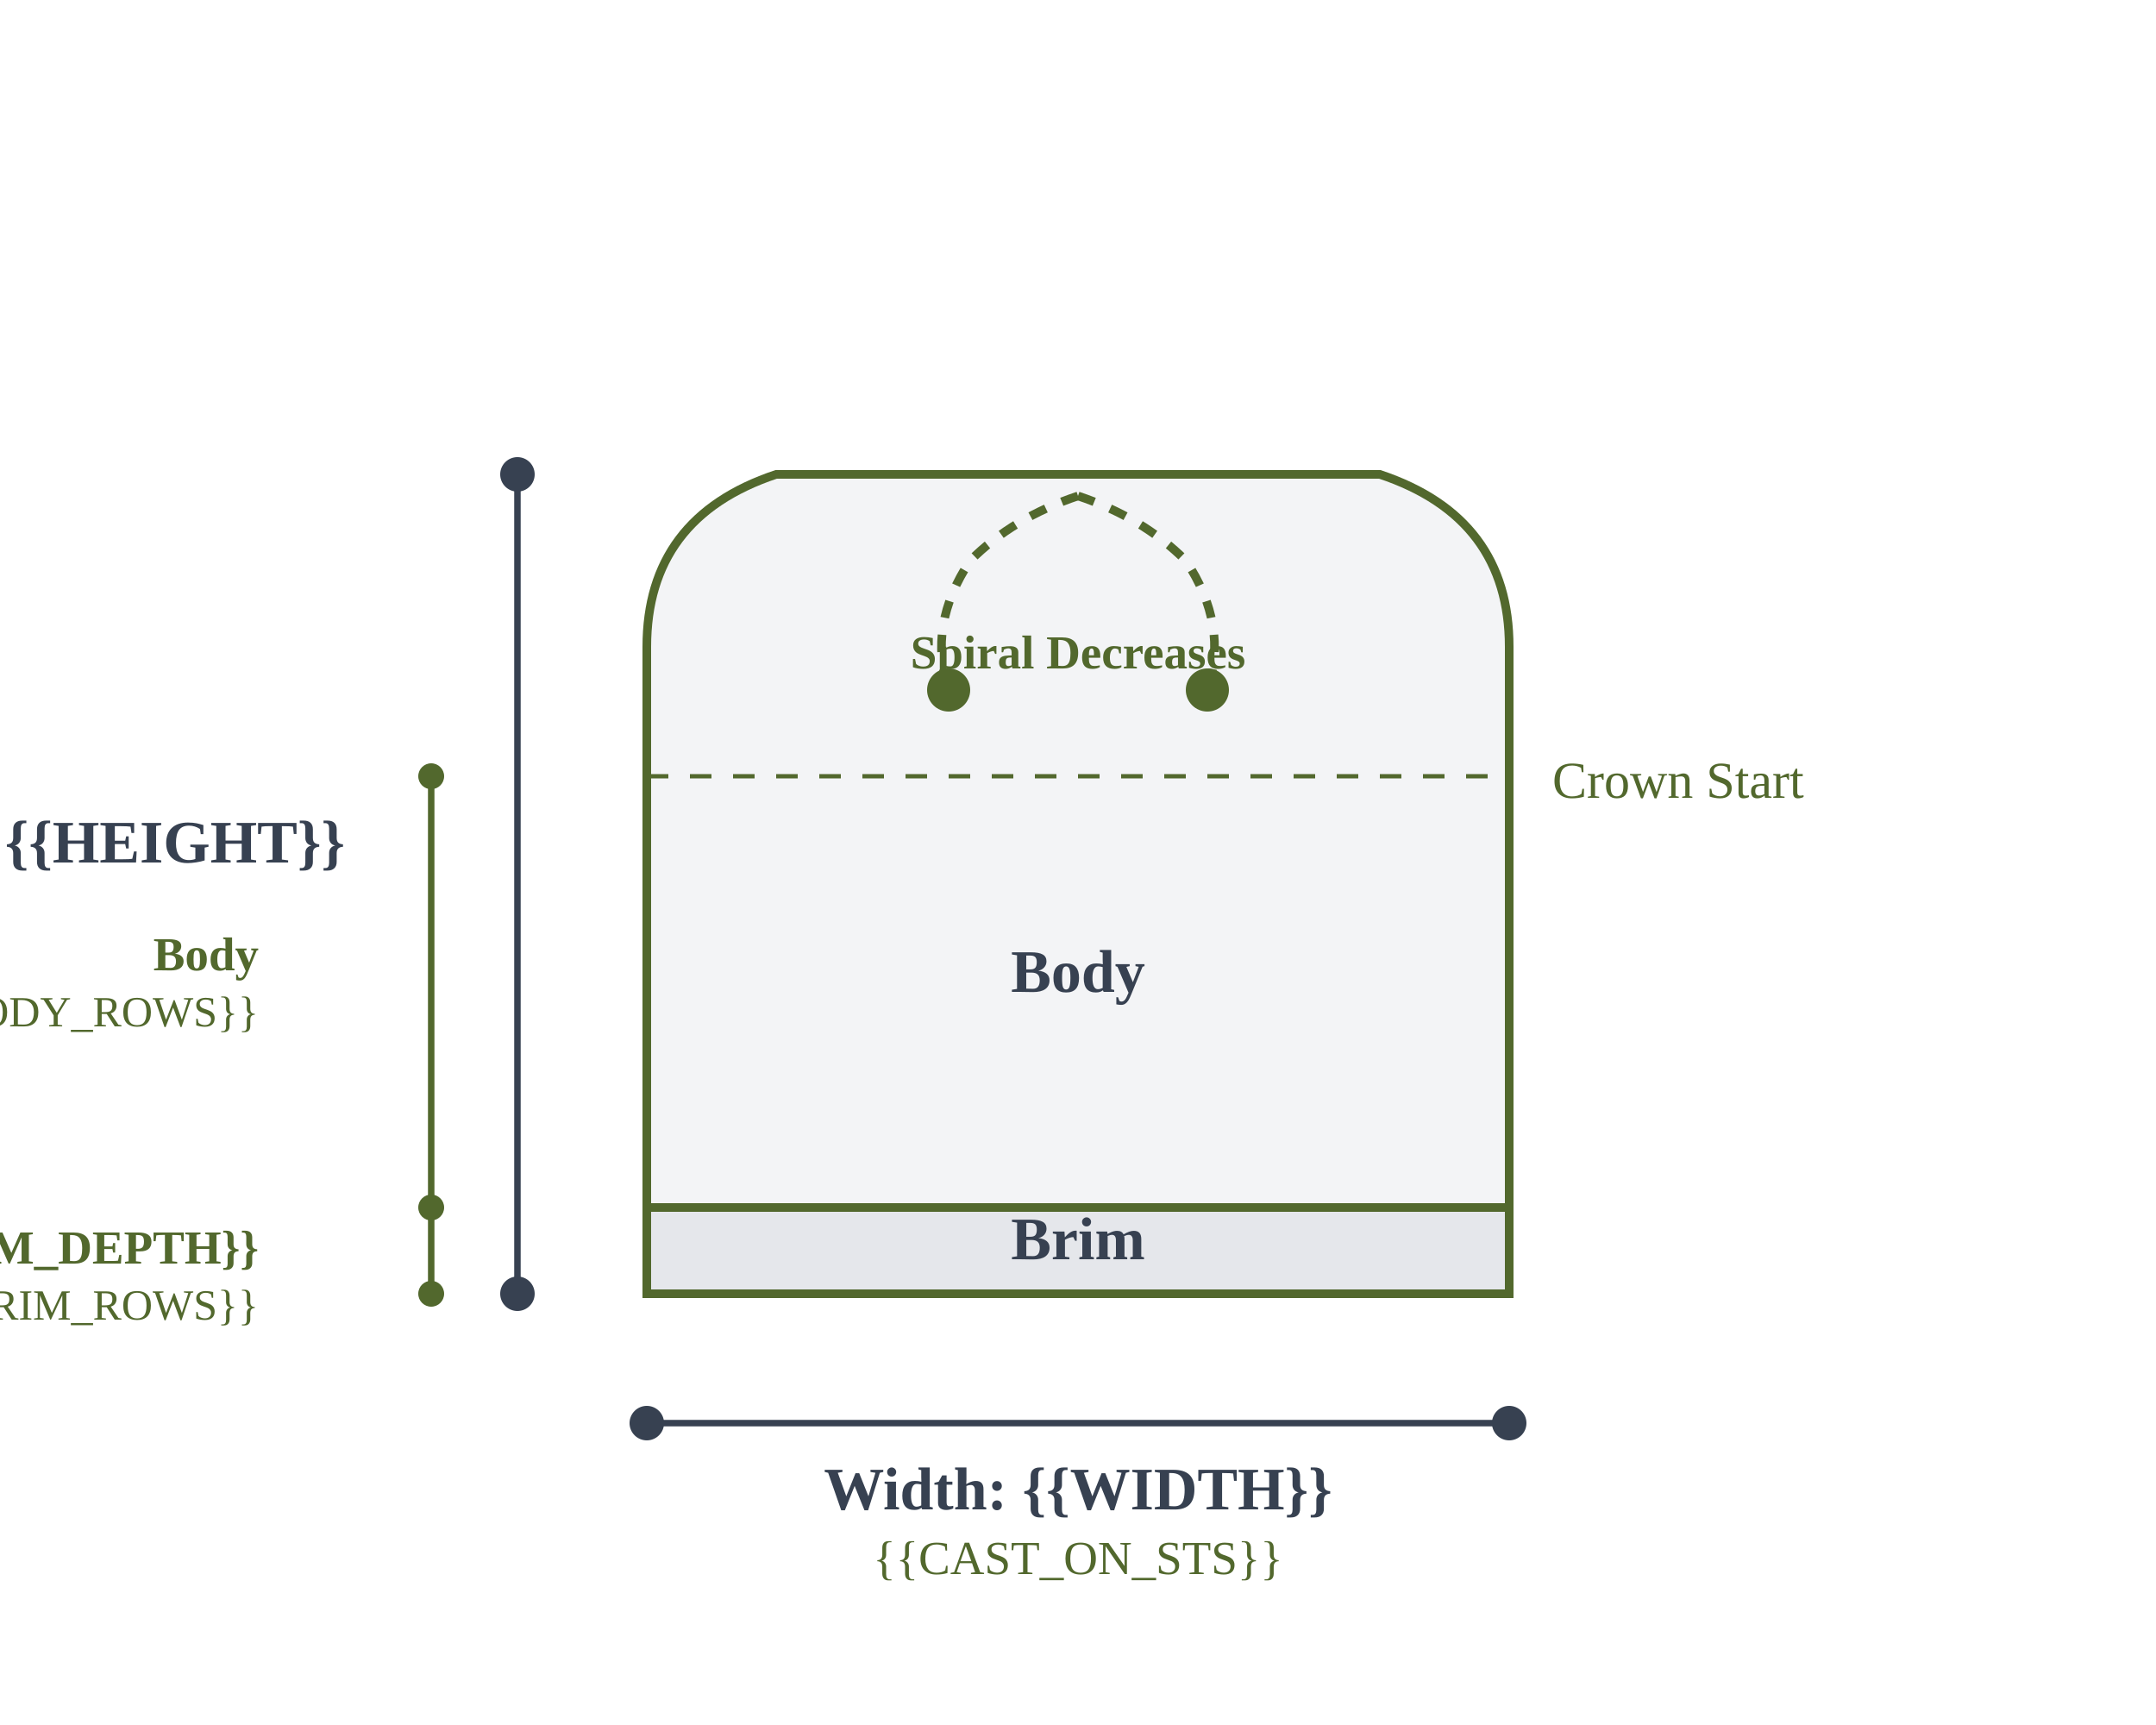
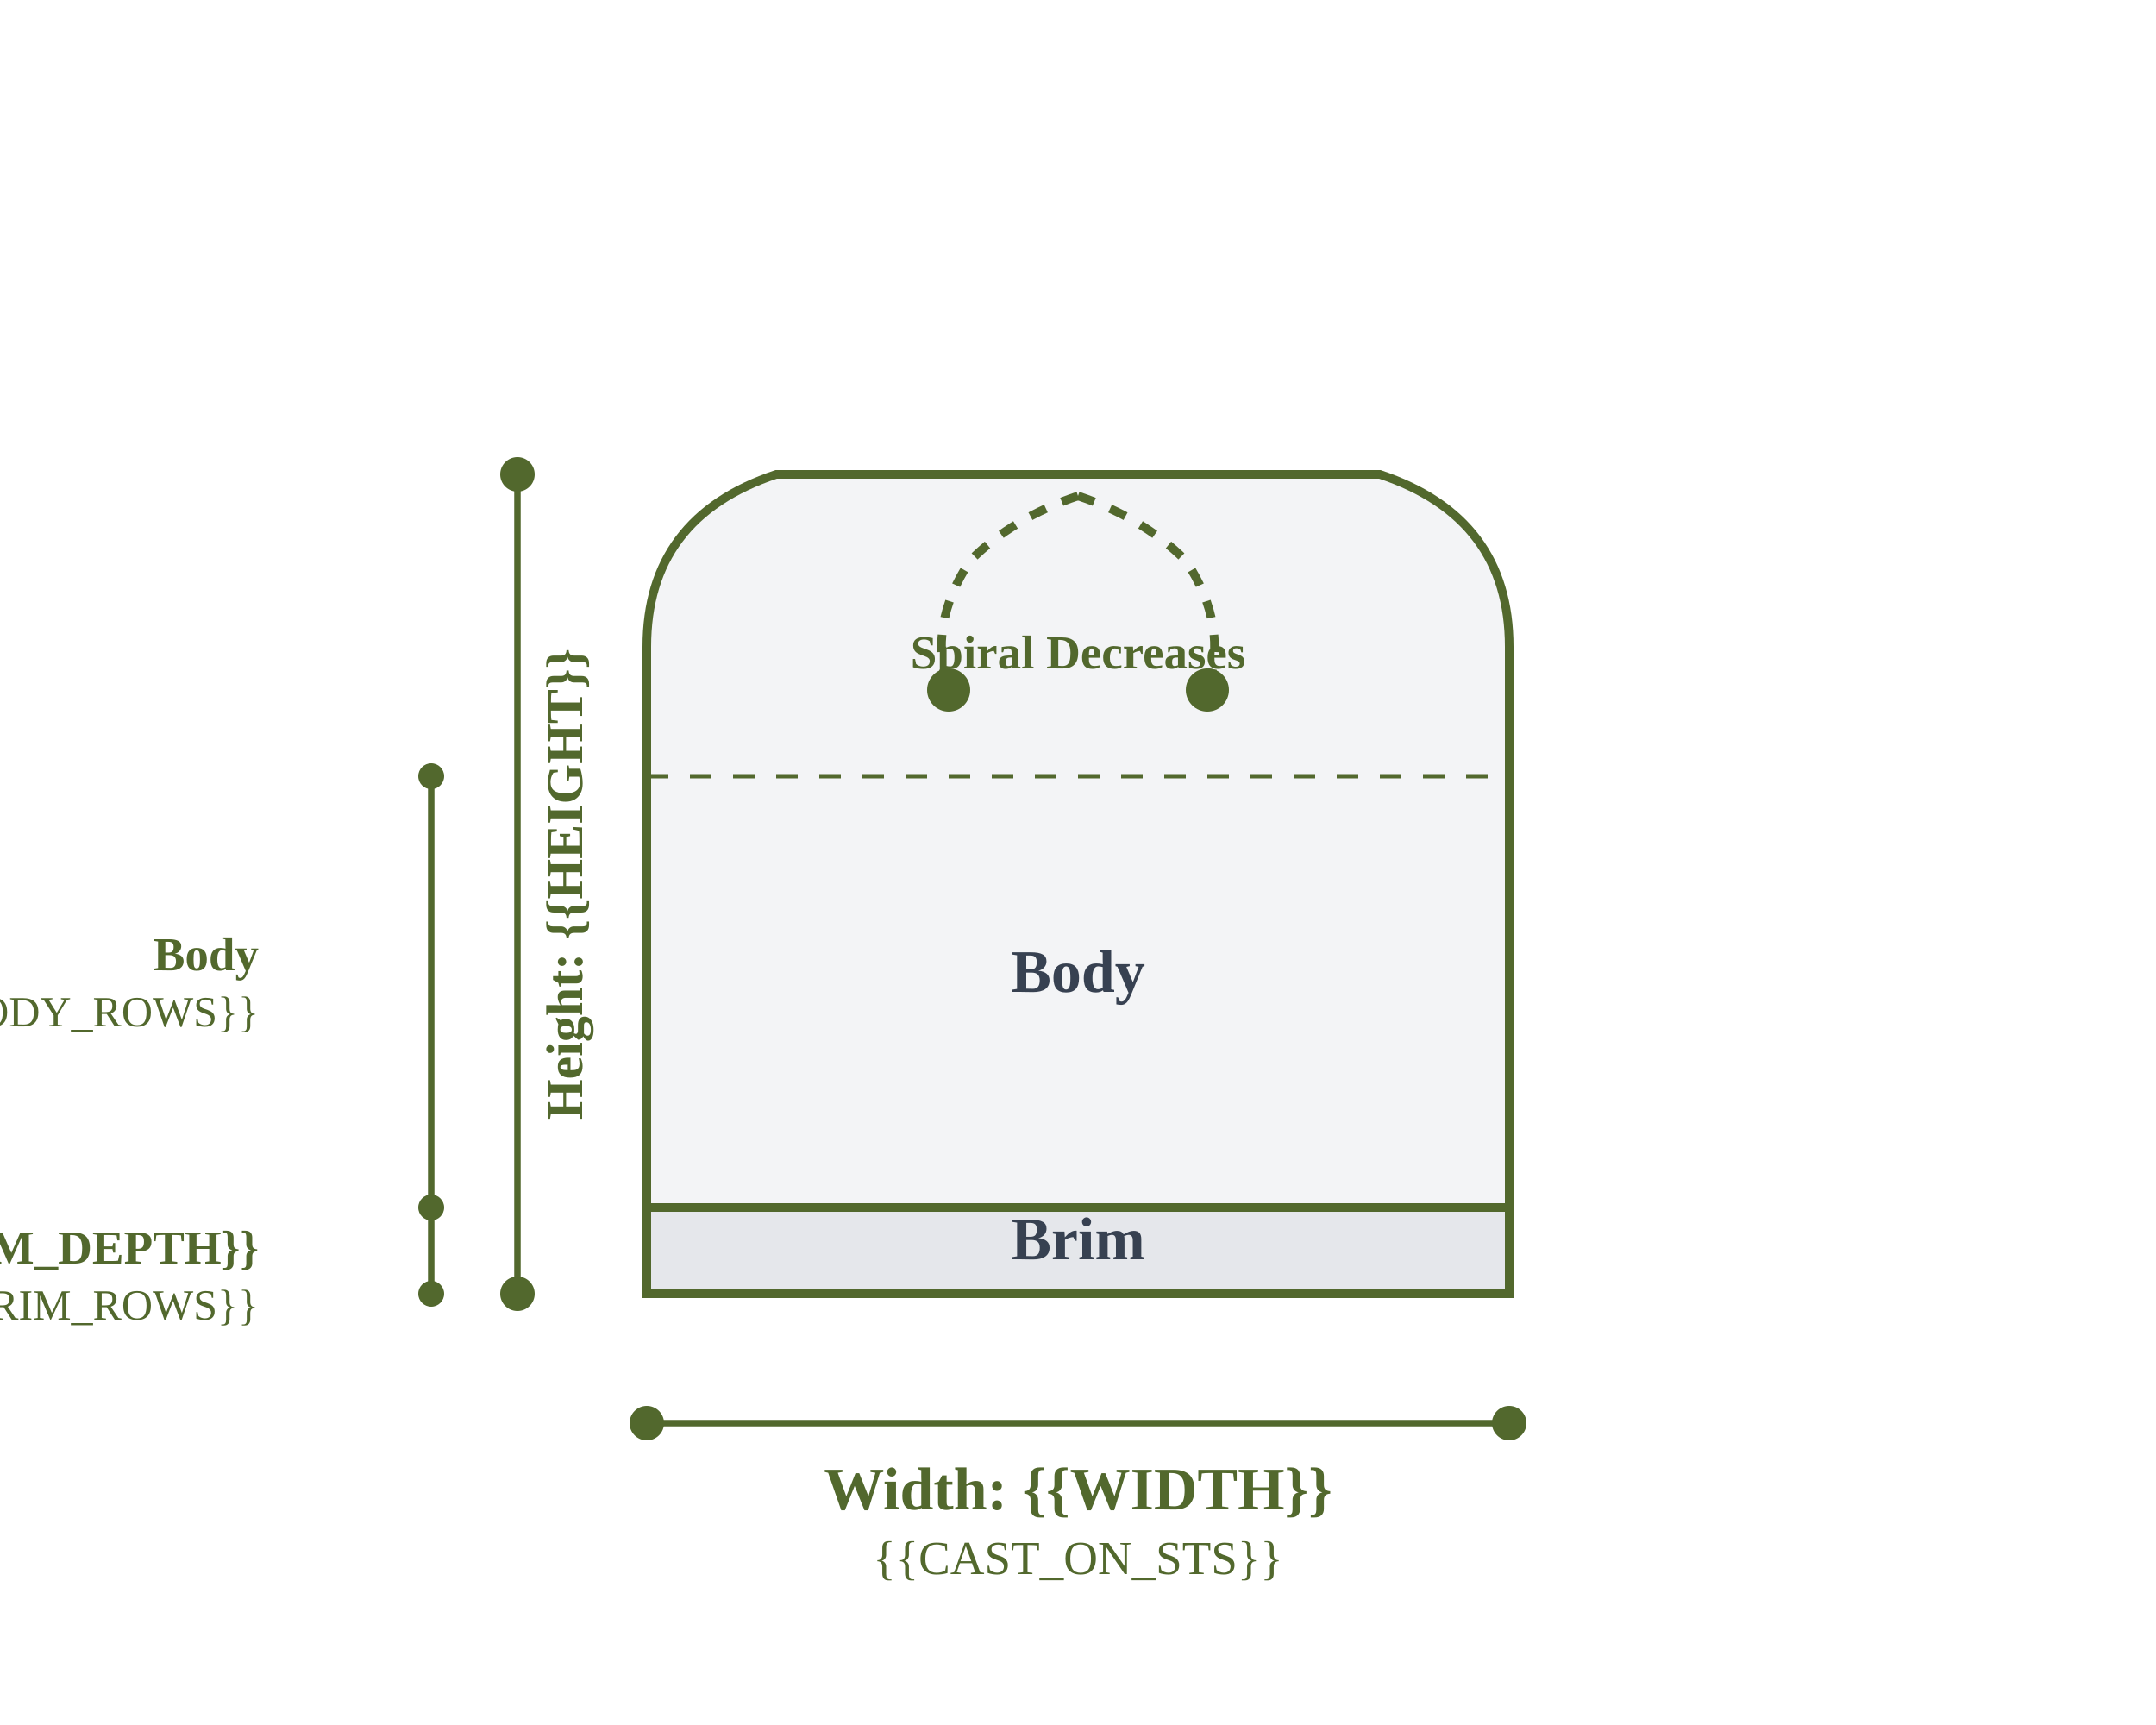
<svg xmlns="http://www.w3.org/2000/svg" viewBox="0 0 500 400">
  <path d="M 150 300 L 150 150 Q 150 120, 180 110 L 320 110 Q 350 120, 350 150 L 350 300 Z" fill="#f3f4f6" stroke="#52682D" stroke-width="2" />
  <path d="M 250 115 Q 235 120, 225 130 Q 215 145, 220 160" fill="none" stroke="#52682D" stroke-width="2" stroke-dasharray="4,4" />
  <path d="M 250 115 Q 265 120, 275 130 Q 285 145, 280 160" fill="none" stroke="#52682D" stroke-width="2" stroke-dasharray="4,4" />
  <circle cx="220" cy="160" r="5" fill="#52682D" />
  <circle cx="280" cy="160" r="5" fill="#52682D" />
  <text x="250" y="155" text-anchor="middle" font-size="11" font-weight="700" fill="#52682D">
    Spiral Decreases
  </text>
  <rect x="150" y="280" width="200" height="20" fill="#e5e7eb" stroke="#52682D" stroke-width="2" />
  <line x1="150" y1="180" x2="350" y2="180" stroke="#52682D" stroke-width="1" stroke-dasharray="5,5" />
-   <line x1="150" y1="330" x2="350" y2="330" stroke="#374151" stroke-width="1.5" />
-   <circle cx="150" cy="330" r="4" fill="#374151" />
-   <circle cx="350" cy="330" r="4" fill="#374151" />
-   <text x="250" y="350" text-anchor="middle" font-size="14" font-weight="600" fill="#374151">
+   <line x1="150" y1="330" x2="350" y2="330" stroke="#52682D" stroke-width="1.5" />
+   <circle cx="150" cy="330" r="4" fill="#52682D" />
+   <circle cx="350" cy="330" r="4" fill="#52682D" />
+   <text x="250" y="350" text-anchor="middle" font-size="14" font-weight="600" fill="#52682D">
    Width: {{WIDTH}}
  </text>
  <text x="250" y="365" text-anchor="middle" font-size="11" fill="#52682D">
    {{CAST_ON_STS}}
  </text>
-   <line x1="120" y1="110" x2="120" y2="300" stroke="#374151" stroke-width="1.5" />
-   <circle cx="120" cy="110" r="4" fill="#374151" />
-   <circle cx="120" cy="300" r="4" fill="#374151" />
-   <text x="80" y="200" text-anchor="end" font-size="14" font-weight="600" fill="#374151">
+   <line x1="120" y1="110" x2="120" y2="300" stroke="#52682D" stroke-width="1.5" />
+   <circle cx="120" cy="110" r="4" fill="#52682D" />
+   <circle cx="120" cy="300" r="4" fill="#52682D" />
+   <text x="135" y="205" text-anchor="middle" font-size="12" font-weight="600" fill="#52682D" transform="rotate(-90, 135, 205)">
    Height: {{HEIGHT}}
  </text>
  <line x1="100" y1="180" x2="100" y2="280" stroke="#52682D" stroke-width="1.5" />
  <circle cx="100" cy="180" r="3" fill="#52682D" />
  <circle cx="100" cy="280" r="3" fill="#52682D" />
  <text x="60" y="225" text-anchor="end" font-size="11" font-weight="600" fill="#52682D">
    Body
  </text>
  <text x="60" y="238" text-anchor="end" font-size="10" fill="#52682D">
    {{BODY_ROWS}}
  </text>
  <line x1="100" y1="280" x2="100" y2="300" stroke="#52682D" stroke-width="1.5" />
  <circle cx="100" cy="300" r="3" fill="#52682D" />
  <text x="60" y="293" text-anchor="end" font-size="11" font-weight="600" fill="#52682D">
    Brim: {{BRIM_DEPTH}}
  </text>
  <text x="60" y="306" text-anchor="end" font-size="10" fill="#52682D">
    {{BRIM_ROWS}}
  </text>
-   <text x="360" y="185" text-anchor="start" font-size="12" fill="#52682D">
-     Crown Start
-   </text>
  <text x="250" y="230" text-anchor="middle" font-size="14" font-weight="700" fill="#374151">
    Body
  </text>
  <text x="250" y="292" text-anchor="middle" font-size="14" font-weight="700" fill="#374151">
    Brim
  </text>
</svg>
